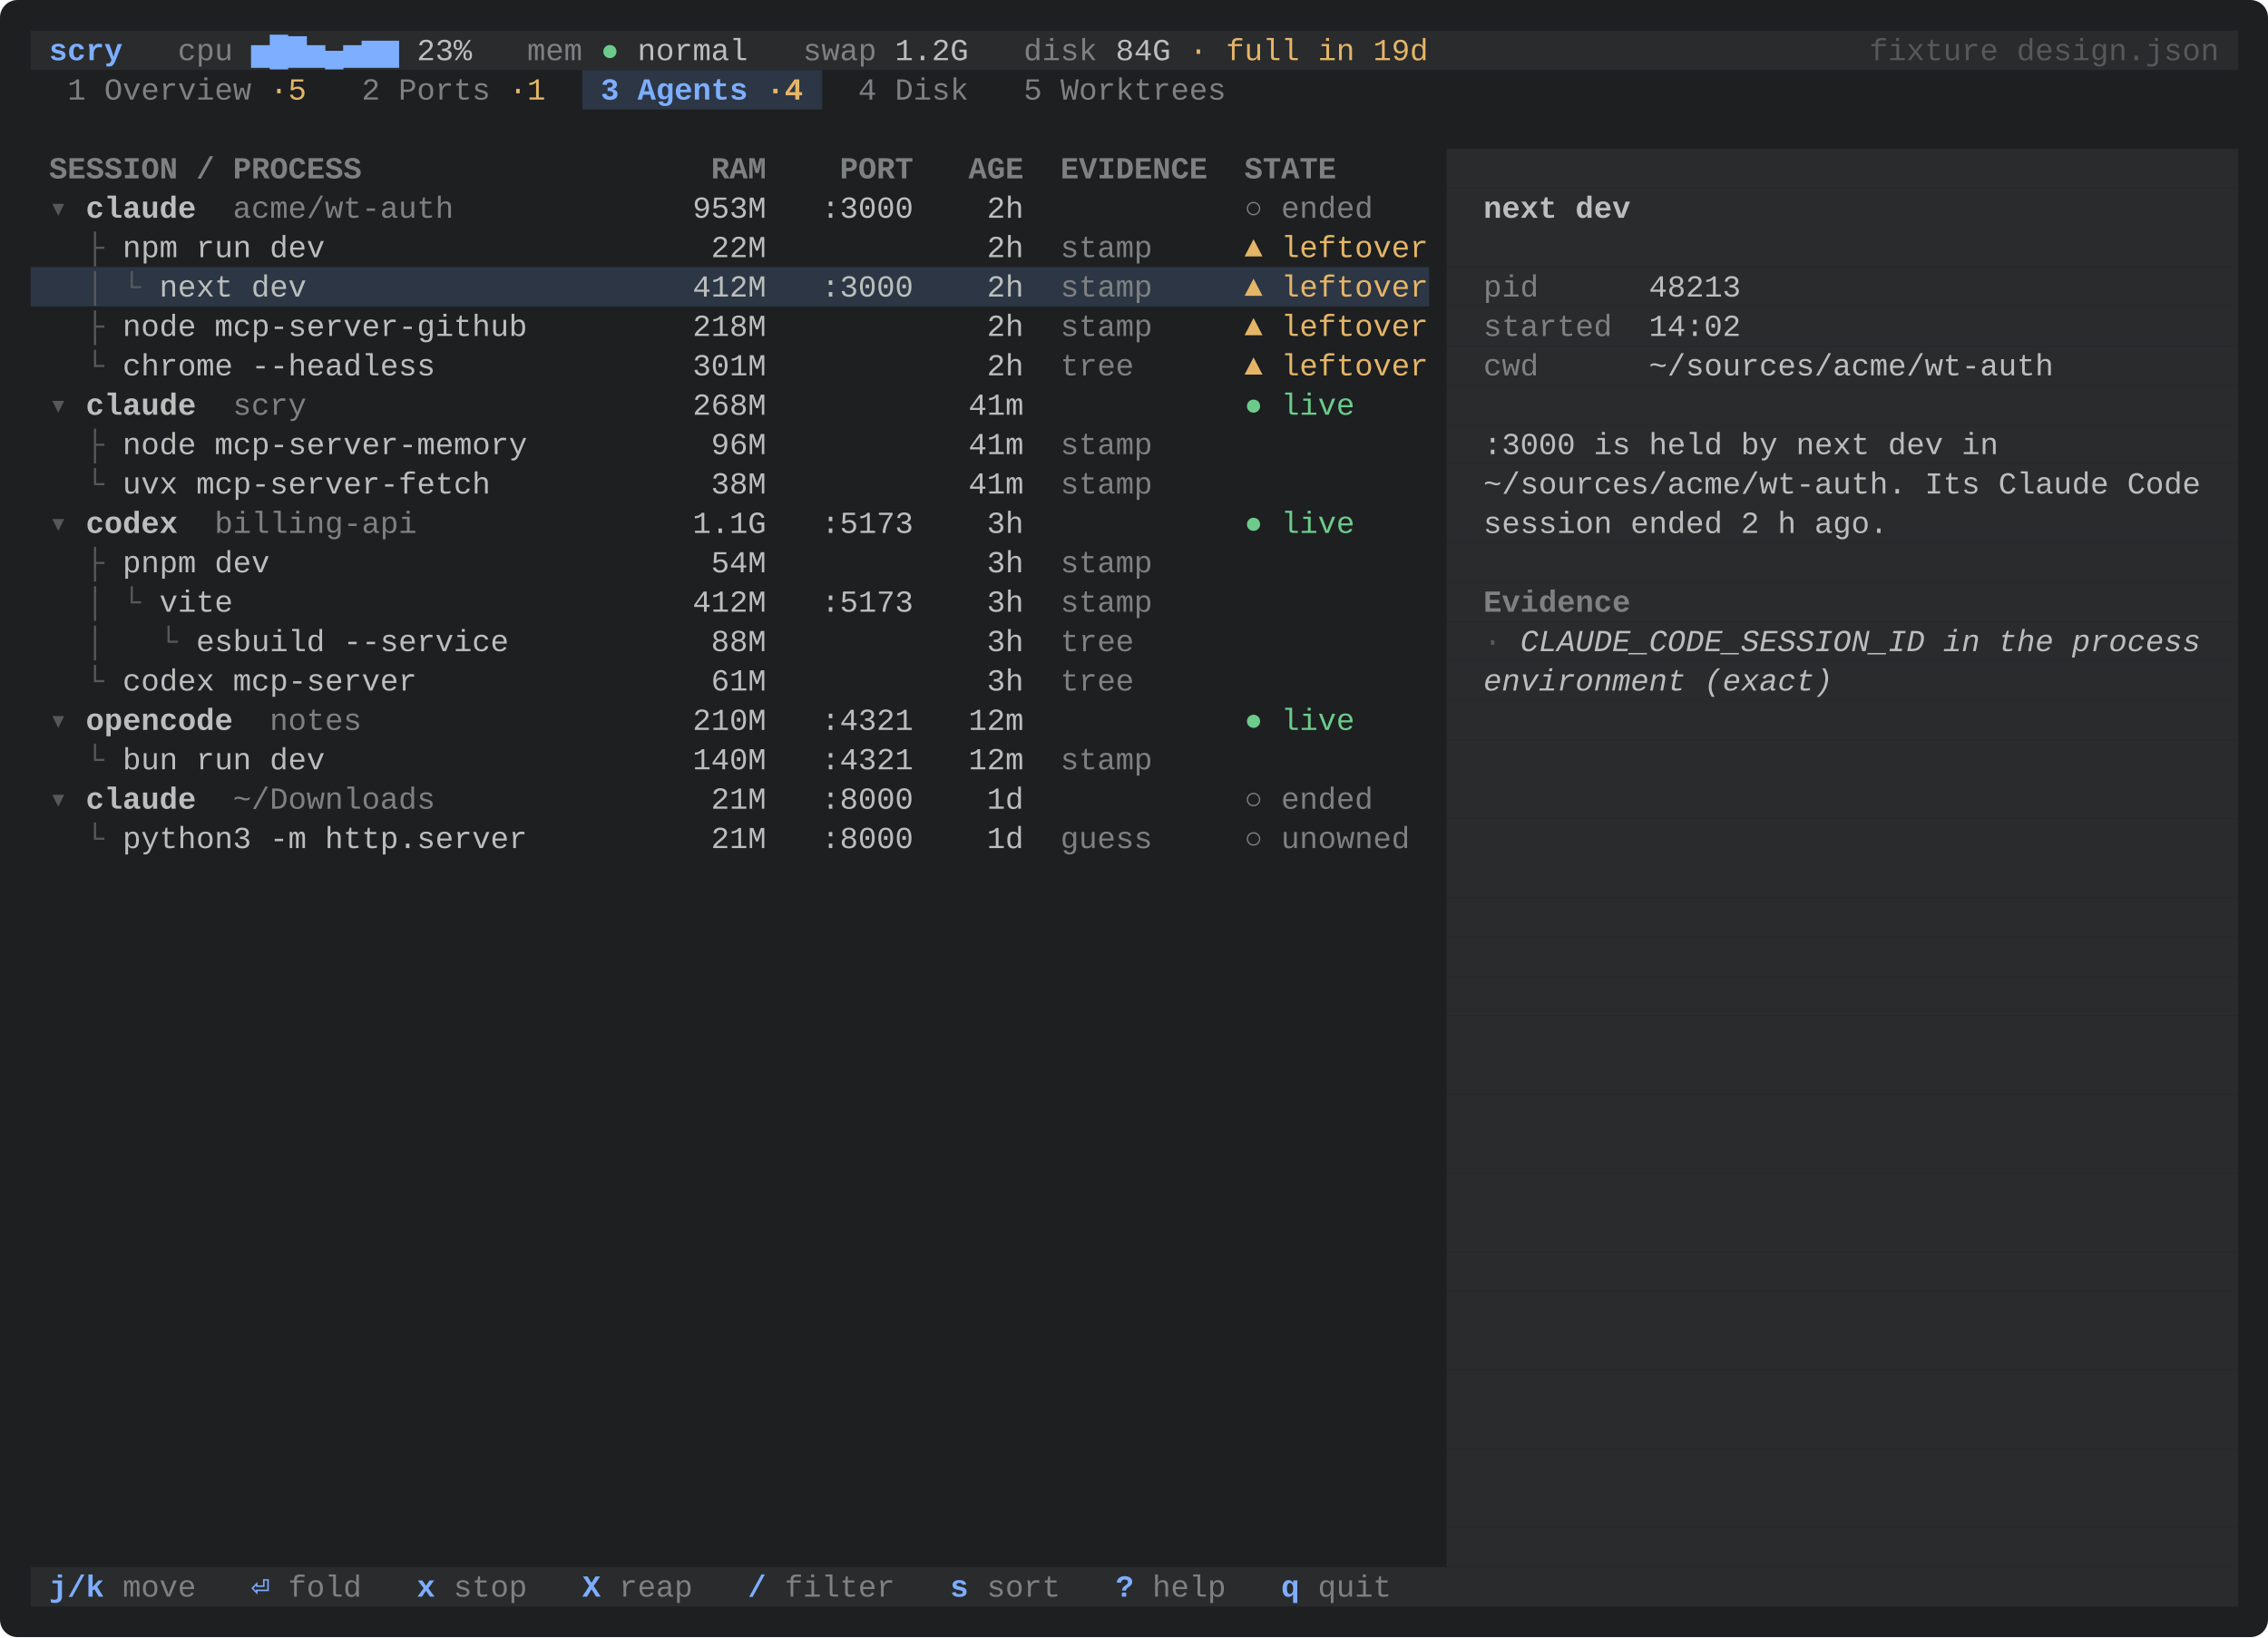
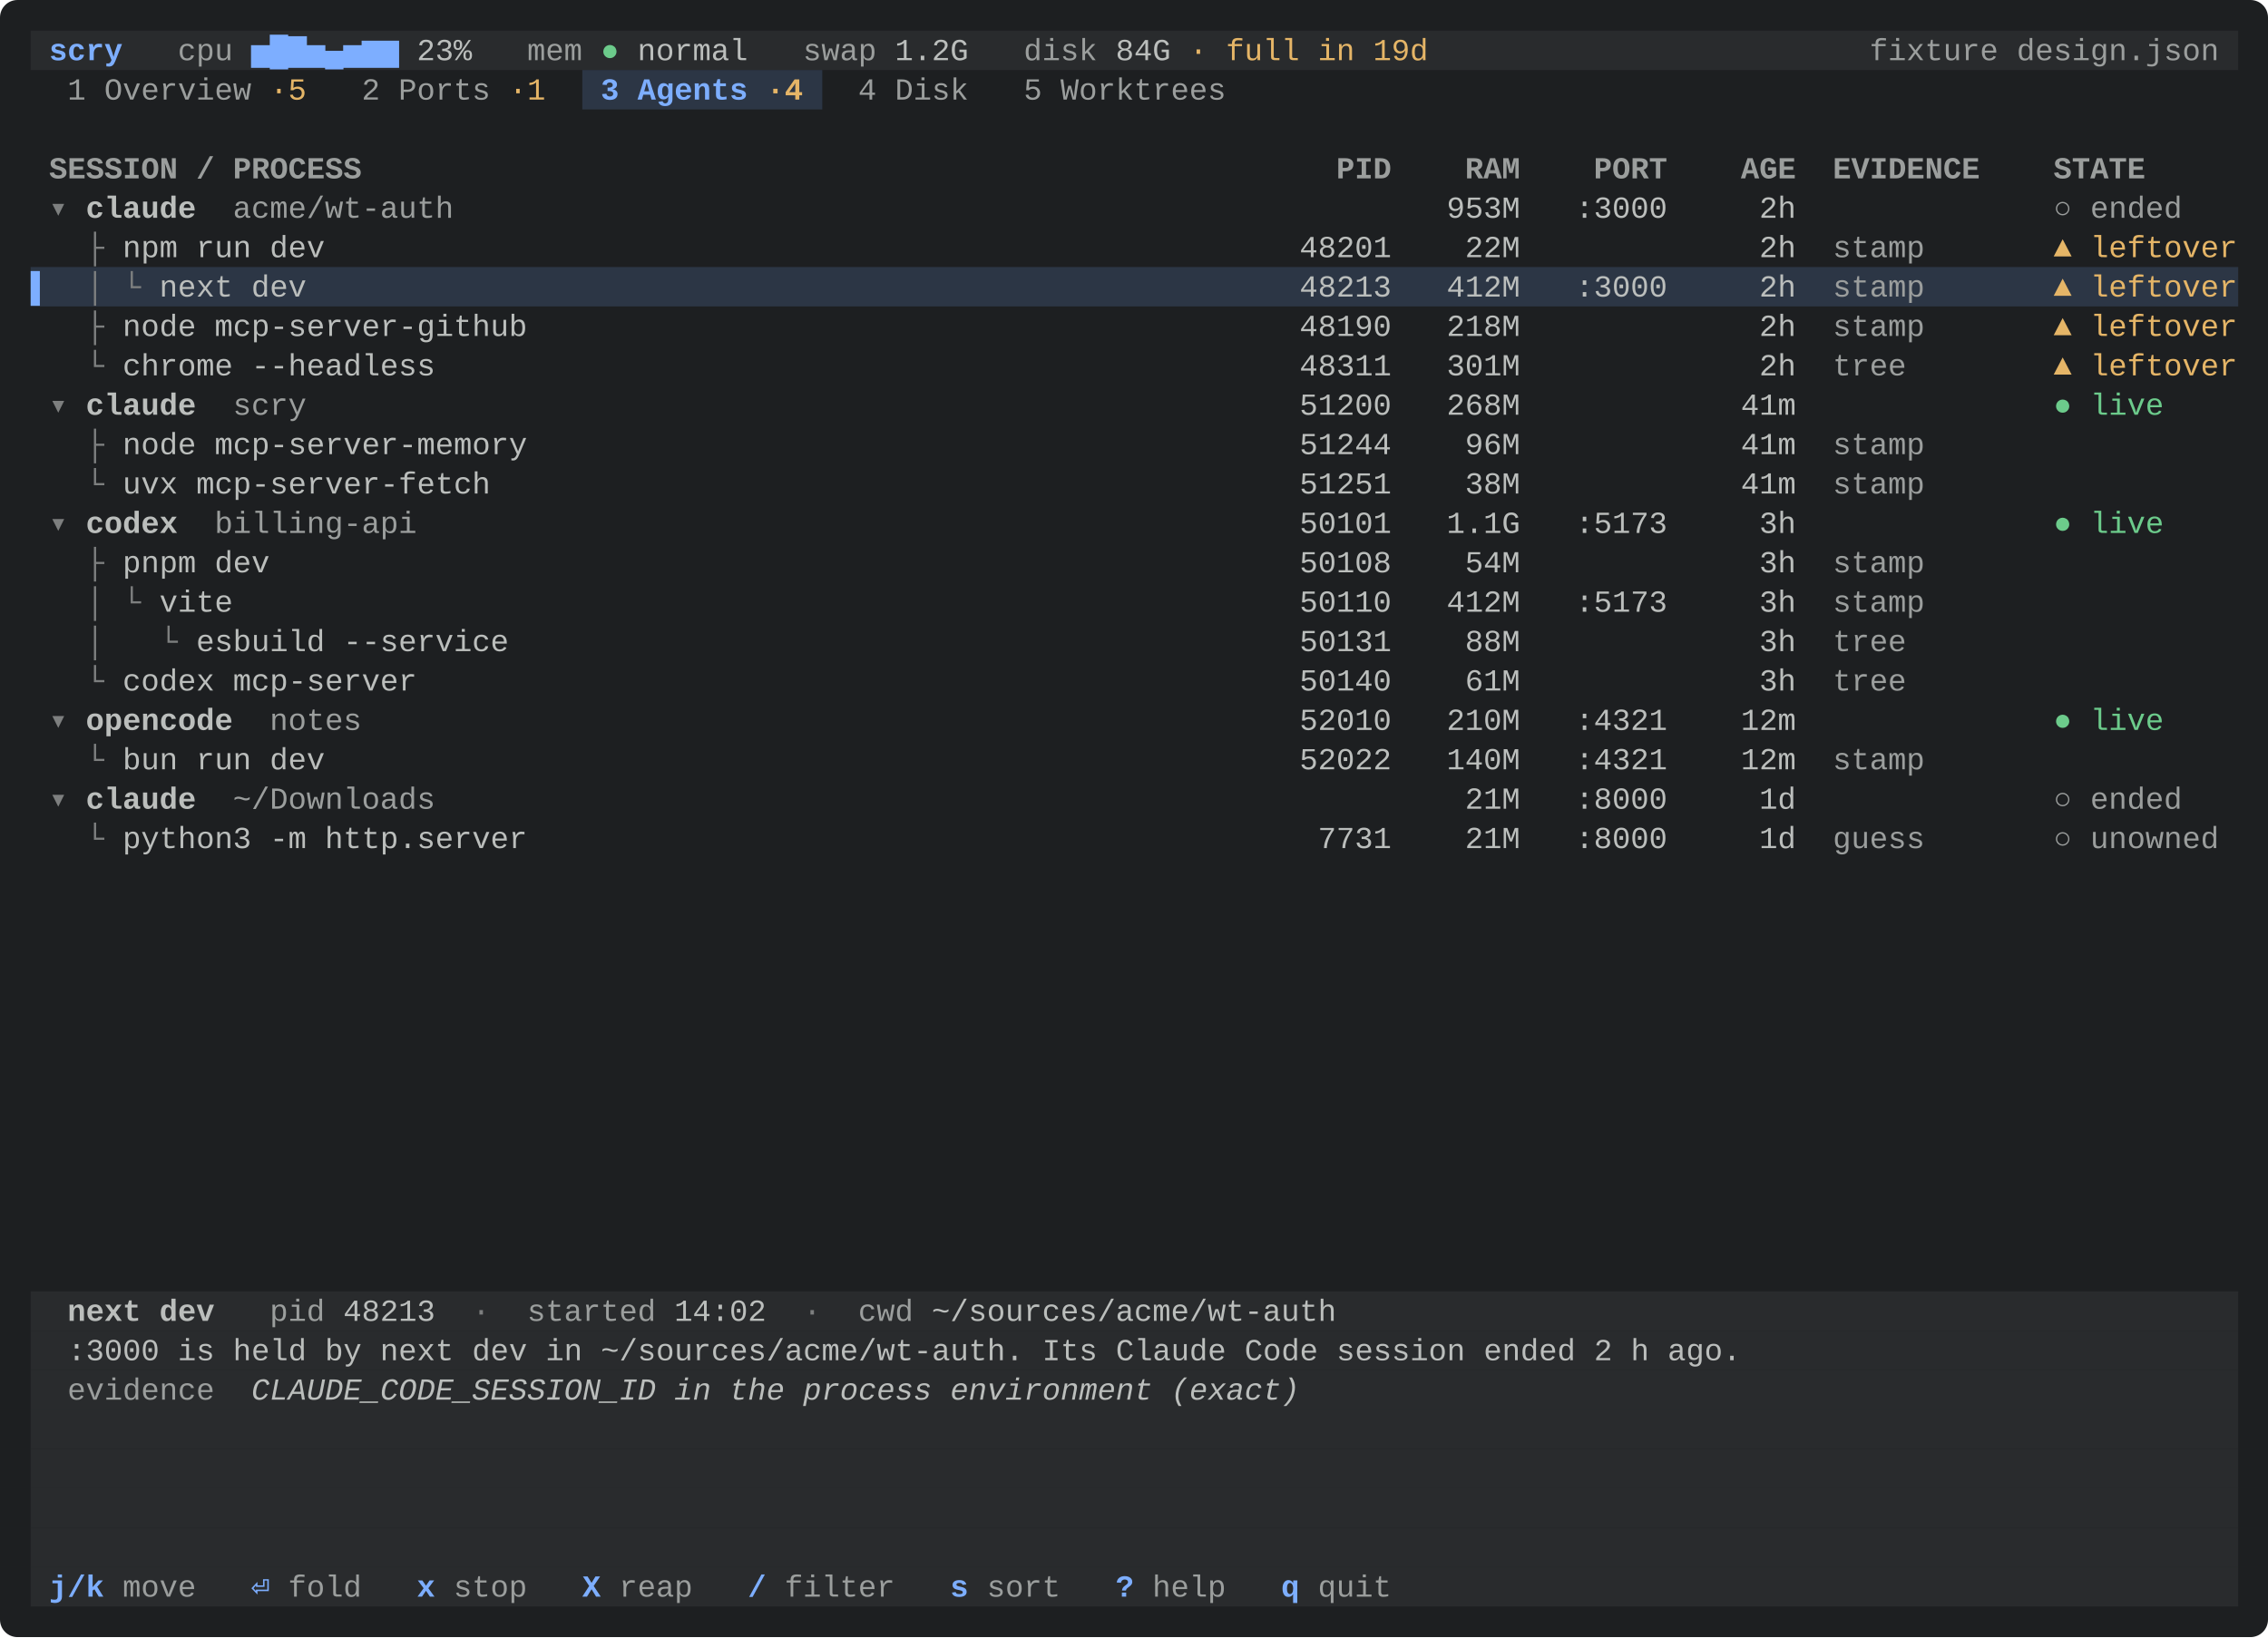
<svg xmlns="http://www.w3.org/2000/svg" width="1036" height="748" viewBox="0 0 1036 748">
  <style>text{font-family:ui-monospace,SFMono-Regular,"SF Mono",Menlo,Consolas,"Liberation Mono","DejaVu Sans Mono",monospace;font-size:14px;white-space:pre}</style>
  <rect width="1036" height="748" rx="8" fill="#1d1f21" />
  <g transform="translate(14 14)">
    <rect x="0.0" y="0" width="1008.4" height="18" fill="#292b2d" />
    <text x="8.4" y="13.5" fill="#7daeff" textLength="33.6" lengthAdjust="spacingAndGlyphs" xml:space="preserve" font-weight="700">scry</text>
-     <text x="67.2" y="13.5" fill="#7e8181" textLength="25.2" lengthAdjust="spacingAndGlyphs" xml:space="preserve">cpu</text>
+     <text x="67.2" y="13.5" fill="#9b9e9d" textLength="25.2" lengthAdjust="spacingAndGlyphs" xml:space="preserve">cpu</text>
    <text x="100.8" y="13.5" fill="#7daeff" textLength="67.2" lengthAdjust="spacingAndGlyphs" xml:space="preserve">▅█▇▅▄▅▆▆</text>
    <text x="176.4" y="13.5" fill="#bbbebc" textLength="25.2" lengthAdjust="spacingAndGlyphs" xml:space="preserve">23%</text>
-     <text x="226.8" y="13.5" fill="#7e8181" textLength="25.2" lengthAdjust="spacingAndGlyphs" xml:space="preserve">mem</text>
+     <text x="226.8" y="13.5" fill="#9b9e9d" textLength="25.2" lengthAdjust="spacingAndGlyphs" xml:space="preserve">mem</text>
    <text x="260.4" y="13.5" fill="#6ccb8b" textLength="8.4" lengthAdjust="spacingAndGlyphs" xml:space="preserve">●</text>
    <text x="277.2" y="13.5" fill="#bbbebc" textLength="50.4" lengthAdjust="spacingAndGlyphs" xml:space="preserve">normal</text>
-     <text x="352.8" y="13.5" fill="#7e8181" textLength="33.6" lengthAdjust="spacingAndGlyphs" xml:space="preserve">swap</text>
+     <text x="352.8" y="13.5" fill="#9b9e9d" textLength="33.6" lengthAdjust="spacingAndGlyphs" xml:space="preserve">swap</text>
    <text x="394.8" y="13.5" fill="#bbbebc" textLength="33.6" lengthAdjust="spacingAndGlyphs" xml:space="preserve">1.2G</text>
-     <text x="453.6" y="13.5" fill="#7e8181" textLength="33.6" lengthAdjust="spacingAndGlyphs" xml:space="preserve">disk</text>
+     <text x="453.6" y="13.5" fill="#9b9e9d" textLength="33.6" lengthAdjust="spacingAndGlyphs" xml:space="preserve">disk</text>
    <text x="495.6" y="13.5" fill="#bbbebc" textLength="25.2" lengthAdjust="spacingAndGlyphs" xml:space="preserve">84G</text>
    <text x="529.2" y="13.5" fill="#e5b567" textLength="109.2" lengthAdjust="spacingAndGlyphs" xml:space="preserve">· full in 19d</text>
-     <text x="840.0" y="13.5" fill="#565859" textLength="159.6" lengthAdjust="spacingAndGlyphs" xml:space="preserve">fixture design.json</text>
+     <text x="840.0" y="13.5" fill="#9b9e9d" textLength="159.6" lengthAdjust="spacingAndGlyphs" xml:space="preserve">fixture design.json</text>
    <rect x="252.0" y="18" width="109.6" height="18" fill="#2c3645" />
-     <text x="16.8" y="31.5" fill="#7e8181" textLength="84.0" lengthAdjust="spacingAndGlyphs" xml:space="preserve">1 Overview</text>
+     <text x="16.8" y="31.5" fill="#9b9e9d" textLength="84.0" lengthAdjust="spacingAndGlyphs" xml:space="preserve">1 Overview</text>
    <text x="109.2" y="31.5" fill="#e5b567" textLength="16.8" lengthAdjust="spacingAndGlyphs" xml:space="preserve">·5</text>
-     <text x="151.2" y="31.5" fill="#7e8181" textLength="58.8" lengthAdjust="spacingAndGlyphs" xml:space="preserve">2 Ports</text>
+     <text x="151.2" y="31.5" fill="#9b9e9d" textLength="58.8" lengthAdjust="spacingAndGlyphs" xml:space="preserve">2 Ports</text>
    <text x="218.4" y="31.5" fill="#e5b567" textLength="16.8" lengthAdjust="spacingAndGlyphs" xml:space="preserve">·1</text>
    <text x="260.4" y="31.5" fill="#7daeff" textLength="67.2" lengthAdjust="spacingAndGlyphs" xml:space="preserve" font-weight="700">3 Agents</text>
    <text x="336.0" y="31.5" fill="#e5b567" textLength="16.8" lengthAdjust="spacingAndGlyphs" xml:space="preserve" font-weight="700">·4</text>
-     <text x="378.0" y="31.5" fill="#7e8181" textLength="50.4" lengthAdjust="spacingAndGlyphs" xml:space="preserve">4 Disk</text>
-     <text x="453.6" y="31.5" fill="#7e8181" textLength="92.4" lengthAdjust="spacingAndGlyphs" xml:space="preserve">5 Worktrees</text>
-     <rect x="646.8" y="54" width="361.6" height="18" fill="#292b2d" />
-     <text x="8.4" y="67.5" fill="#7e8181" textLength="142.8" lengthAdjust="spacingAndGlyphs" xml:space="preserve" font-weight="700">SESSION / PROCESS</text>
-     <text x="310.8" y="67.5" fill="#7e8181" textLength="25.2" lengthAdjust="spacingAndGlyphs" xml:space="preserve" font-weight="700">RAM</text>
-     <text x="369.6" y="67.5" fill="#7e8181" textLength="33.6" lengthAdjust="spacingAndGlyphs" xml:space="preserve" font-weight="700">PORT</text>
-     <text x="428.4" y="67.5" fill="#7e8181" textLength="25.2" lengthAdjust="spacingAndGlyphs" xml:space="preserve" font-weight="700">AGE</text>
-     <text x="470.4" y="67.5" fill="#7e8181" textLength="67.2" lengthAdjust="spacingAndGlyphs" xml:space="preserve" font-weight="700">EVIDENCE</text>
-     <text x="554.4" y="67.5" fill="#7e8181" textLength="42.0" lengthAdjust="spacingAndGlyphs" xml:space="preserve" font-weight="700">STATE</text>
-     <rect x="646.8" y="72" width="361.6" height="18" fill="#292b2d" />
-     <text x="8.4" y="85.5" fill="#565859" textLength="8.4" lengthAdjust="spacingAndGlyphs" xml:space="preserve">▾</text>
+     <text x="378.0" y="31.5" fill="#9b9e9d" textLength="50.4" lengthAdjust="spacingAndGlyphs" xml:space="preserve">4 Disk</text>
+     <text x="453.6" y="31.5" fill="#9b9e9d" textLength="92.4" lengthAdjust="spacingAndGlyphs" xml:space="preserve">5 Worktrees</text>
+     <text x="8.4" y="67.5" fill="#9b9e9d" textLength="142.8" lengthAdjust="spacingAndGlyphs" xml:space="preserve" font-weight="700">SESSION / PROCESS</text>
+     <text x="596.4" y="67.5" fill="#9b9e9d" textLength="25.2" lengthAdjust="spacingAndGlyphs" xml:space="preserve" font-weight="700">PID</text>
+     <text x="655.2" y="67.5" fill="#9b9e9d" textLength="25.2" lengthAdjust="spacingAndGlyphs" xml:space="preserve" font-weight="700">RAM</text>
+     <text x="714.0" y="67.5" fill="#9b9e9d" textLength="33.6" lengthAdjust="spacingAndGlyphs" xml:space="preserve" font-weight="700">PORT</text>
+     <text x="781.2" y="67.5" fill="#9b9e9d" textLength="25.2" lengthAdjust="spacingAndGlyphs" xml:space="preserve" font-weight="700">AGE</text>
+     <text x="823.2" y="67.5" fill="#9b9e9d" textLength="67.2" lengthAdjust="spacingAndGlyphs" xml:space="preserve" font-weight="700">EVIDENCE</text>
+     <text x="924.0" y="67.5" fill="#9b9e9d" textLength="42.0" lengthAdjust="spacingAndGlyphs" xml:space="preserve" font-weight="700">STATE</text>
+     <text x="8.4" y="85.5" fill="#7d7f7f" textLength="8.4" lengthAdjust="spacingAndGlyphs" xml:space="preserve">▾</text>
    <text x="25.2" y="85.5" fill="#bbbebc" textLength="50.4" lengthAdjust="spacingAndGlyphs" xml:space="preserve" font-weight="700">claude</text>
-     <text x="92.4" y="85.5" fill="#7e8181" textLength="100.8" lengthAdjust="spacingAndGlyphs" xml:space="preserve">acme/wt-auth</text>
-     <text x="302.4" y="85.5" fill="#bbbebc" textLength="33.6" lengthAdjust="spacingAndGlyphs" xml:space="preserve">953M</text>
-     <text x="361.2" y="85.5" fill="#bbbebc" textLength="42.0" lengthAdjust="spacingAndGlyphs" xml:space="preserve">:3000</text>
-     <text x="436.8" y="85.5" fill="#bbbebc" textLength="16.8" lengthAdjust="spacingAndGlyphs" xml:space="preserve">2h</text>
-     <text x="554.4" y="85.5" fill="#7e8181" textLength="58.8" lengthAdjust="spacingAndGlyphs" xml:space="preserve">○ ended</text>
-     <text x="663.6" y="85.5" fill="#bbbebc" textLength="67.2" lengthAdjust="spacingAndGlyphs" xml:space="preserve" font-weight="700">next dev</text>
-     <rect x="646.8" y="90" width="361.6" height="18" fill="#292b2d" />
-     <text x="25.2" y="103.5" fill="#565859" textLength="8.4" lengthAdjust="spacingAndGlyphs" xml:space="preserve">├</text>
+     <text x="92.4" y="85.5" fill="#9b9e9d" textLength="100.8" lengthAdjust="spacingAndGlyphs" xml:space="preserve">acme/wt-auth</text>
+     <text x="646.8" y="85.5" fill="#bbbebc" textLength="33.6" lengthAdjust="spacingAndGlyphs" xml:space="preserve">953M</text>
+     <text x="705.6" y="85.5" fill="#bbbebc" textLength="42.0" lengthAdjust="spacingAndGlyphs" xml:space="preserve">:3000</text>
+     <text x="789.6" y="85.5" fill="#bbbebc" textLength="16.8" lengthAdjust="spacingAndGlyphs" xml:space="preserve">2h</text>
+     <text x="924.0" y="85.5" fill="#9b9e9d" textLength="58.8" lengthAdjust="spacingAndGlyphs" xml:space="preserve">○ ended</text>
+     <text x="25.2" y="103.5" fill="#7d7f7f" textLength="8.4" lengthAdjust="spacingAndGlyphs" xml:space="preserve">├</text>
    <text x="42.0" y="103.5" fill="#bbbebc" textLength="92.4" lengthAdjust="spacingAndGlyphs" xml:space="preserve">npm run dev</text>
-     <text x="310.8" y="103.5" fill="#bbbebc" textLength="25.2" lengthAdjust="spacingAndGlyphs" xml:space="preserve">22M</text>
-     <text x="436.8" y="103.5" fill="#bbbebc" textLength="16.8" lengthAdjust="spacingAndGlyphs" xml:space="preserve">2h</text>
-     <text x="470.4" y="103.5" fill="#7e8181" textLength="42.0" lengthAdjust="spacingAndGlyphs" xml:space="preserve">stamp</text>
-     <text x="554.4" y="103.5" fill="#e5b567" textLength="84.0" lengthAdjust="spacingAndGlyphs" xml:space="preserve">▲ leftover</text>
-     <rect x="0.0" y="108" width="638.8" height="18" fill="#2c3645" />
-     <rect x="646.8" y="108" width="361.6" height="18" fill="#292b2d" />
-     <text x="25.2" y="121.5" fill="#565859" textLength="25.2" lengthAdjust="spacingAndGlyphs" xml:space="preserve">│ └</text>
+     <text x="579.6" y="103.5" fill="#bbbebc" textLength="42.0" lengthAdjust="spacingAndGlyphs" xml:space="preserve">48201</text>
+     <text x="655.2" y="103.5" fill="#bbbebc" textLength="25.2" lengthAdjust="spacingAndGlyphs" xml:space="preserve">22M</text>
+     <text x="789.6" y="103.5" fill="#bbbebc" textLength="16.8" lengthAdjust="spacingAndGlyphs" xml:space="preserve">2h</text>
+     <text x="823.2" y="103.5" fill="#9b9e9d" textLength="42.0" lengthAdjust="spacingAndGlyphs" xml:space="preserve">stamp</text>
+     <text x="924.0" y="103.5" fill="#e5b567" textLength="84.0" lengthAdjust="spacingAndGlyphs" xml:space="preserve">▲ leftover</text>
+     <rect x="0.0" y="108" width="1008.4" height="18" fill="#2c3645" />
+     <text x="0.0" y="121.5" fill="#7daeff" textLength="8.4" lengthAdjust="spacingAndGlyphs" xml:space="preserve">▌</text>
+     <text x="25.2" y="121.5" fill="#7d7f7f" textLength="25.2" lengthAdjust="spacingAndGlyphs" xml:space="preserve">│ └</text>
    <text x="58.8" y="121.5" fill="#bbbebc" textLength="67.2" lengthAdjust="spacingAndGlyphs" xml:space="preserve">next dev</text>
-     <text x="302.4" y="121.5" fill="#bbbebc" textLength="33.6" lengthAdjust="spacingAndGlyphs" xml:space="preserve">412M</text>
-     <text x="361.2" y="121.5" fill="#bbbebc" textLength="42.0" lengthAdjust="spacingAndGlyphs" xml:space="preserve">:3000</text>
-     <text x="436.8" y="121.5" fill="#bbbebc" textLength="16.8" lengthAdjust="spacingAndGlyphs" xml:space="preserve">2h</text>
-     <text x="470.4" y="121.5" fill="#7e8181" textLength="42.0" lengthAdjust="spacingAndGlyphs" xml:space="preserve">stamp</text>
-     <text x="554.4" y="121.5" fill="#e5b567" textLength="84.0" lengthAdjust="spacingAndGlyphs" xml:space="preserve">▲ leftover</text>
-     <text x="663.6" y="121.5" fill="#7e8181" textLength="25.2" lengthAdjust="spacingAndGlyphs" xml:space="preserve">pid</text>
-     <text x="739.2" y="121.5" fill="#bbbebc" textLength="42.0" lengthAdjust="spacingAndGlyphs" xml:space="preserve">48213</text>
-     <rect x="646.8" y="126" width="361.6" height="18" fill="#292b2d" />
-     <text x="25.2" y="139.5" fill="#565859" textLength="8.4" lengthAdjust="spacingAndGlyphs" xml:space="preserve">├</text>
+     <text x="579.6" y="121.5" fill="#bbbebc" textLength="42.0" lengthAdjust="spacingAndGlyphs" xml:space="preserve">48213</text>
+     <text x="646.8" y="121.5" fill="#bbbebc" textLength="33.6" lengthAdjust="spacingAndGlyphs" xml:space="preserve">412M</text>
+     <text x="705.6" y="121.5" fill="#bbbebc" textLength="42.0" lengthAdjust="spacingAndGlyphs" xml:space="preserve">:3000</text>
+     <text x="789.6" y="121.5" fill="#bbbebc" textLength="16.8" lengthAdjust="spacingAndGlyphs" xml:space="preserve">2h</text>
+     <text x="823.2" y="121.5" fill="#9b9e9d" textLength="42.0" lengthAdjust="spacingAndGlyphs" xml:space="preserve">stamp</text>
+     <text x="924.0" y="121.5" fill="#e5b567" textLength="84.0" lengthAdjust="spacingAndGlyphs" xml:space="preserve">▲ leftover</text>
+     <text x="25.2" y="139.5" fill="#7d7f7f" textLength="8.4" lengthAdjust="spacingAndGlyphs" xml:space="preserve">├</text>
    <text x="42.0" y="139.5" fill="#bbbebc" textLength="184.8" lengthAdjust="spacingAndGlyphs" xml:space="preserve">node mcp-server-github</text>
-     <text x="302.4" y="139.5" fill="#bbbebc" textLength="33.6" lengthAdjust="spacingAndGlyphs" xml:space="preserve">218M</text>
-     <text x="436.8" y="139.5" fill="#bbbebc" textLength="16.8" lengthAdjust="spacingAndGlyphs" xml:space="preserve">2h</text>
-     <text x="470.4" y="139.5" fill="#7e8181" textLength="42.0" lengthAdjust="spacingAndGlyphs" xml:space="preserve">stamp</text>
-     <text x="554.4" y="139.5" fill="#e5b567" textLength="84.0" lengthAdjust="spacingAndGlyphs" xml:space="preserve">▲ leftover</text>
-     <text x="663.6" y="139.5" fill="#7e8181" textLength="58.8" lengthAdjust="spacingAndGlyphs" xml:space="preserve">started</text>
-     <text x="739.2" y="139.5" fill="#bbbebc" textLength="42.0" lengthAdjust="spacingAndGlyphs" xml:space="preserve">14:02</text>
-     <rect x="646.8" y="144" width="361.6" height="18" fill="#292b2d" />
-     <text x="25.2" y="157.5" fill="#565859" textLength="8.4" lengthAdjust="spacingAndGlyphs" xml:space="preserve">└</text>
+     <text x="579.6" y="139.5" fill="#bbbebc" textLength="42.0" lengthAdjust="spacingAndGlyphs" xml:space="preserve">48190</text>
+     <text x="646.8" y="139.5" fill="#bbbebc" textLength="33.6" lengthAdjust="spacingAndGlyphs" xml:space="preserve">218M</text>
+     <text x="789.6" y="139.5" fill="#bbbebc" textLength="16.8" lengthAdjust="spacingAndGlyphs" xml:space="preserve">2h</text>
+     <text x="823.2" y="139.5" fill="#9b9e9d" textLength="42.0" lengthAdjust="spacingAndGlyphs" xml:space="preserve">stamp</text>
+     <text x="924.0" y="139.5" fill="#e5b567" textLength="84.0" lengthAdjust="spacingAndGlyphs" xml:space="preserve">▲ leftover</text>
+     <text x="25.2" y="157.5" fill="#7d7f7f" textLength="8.4" lengthAdjust="spacingAndGlyphs" xml:space="preserve">└</text>
    <text x="42.0" y="157.5" fill="#bbbebc" textLength="142.8" lengthAdjust="spacingAndGlyphs" xml:space="preserve">chrome --headless</text>
-     <text x="302.4" y="157.5" fill="#bbbebc" textLength="33.6" lengthAdjust="spacingAndGlyphs" xml:space="preserve">301M</text>
-     <text x="436.8" y="157.5" fill="#bbbebc" textLength="16.8" lengthAdjust="spacingAndGlyphs" xml:space="preserve">2h</text>
-     <text x="470.4" y="157.5" fill="#7e8181" textLength="33.6" lengthAdjust="spacingAndGlyphs" xml:space="preserve">tree</text>
-     <text x="554.4" y="157.5" fill="#e5b567" textLength="84.0" lengthAdjust="spacingAndGlyphs" xml:space="preserve">▲ leftover</text>
-     <text x="663.6" y="157.5" fill="#7e8181" textLength="25.2" lengthAdjust="spacingAndGlyphs" xml:space="preserve">cwd</text>
-     <text x="739.2" y="157.5" fill="#bbbebc" textLength="184.8" lengthAdjust="spacingAndGlyphs" xml:space="preserve">~/sources/acme/wt-auth</text>
-     <rect x="646.8" y="162" width="361.6" height="18" fill="#292b2d" />
-     <text x="8.4" y="175.5" fill="#565859" textLength="8.4" lengthAdjust="spacingAndGlyphs" xml:space="preserve">▾</text>
+     <text x="579.6" y="157.5" fill="#bbbebc" textLength="42.0" lengthAdjust="spacingAndGlyphs" xml:space="preserve">48311</text>
+     <text x="646.8" y="157.5" fill="#bbbebc" textLength="33.6" lengthAdjust="spacingAndGlyphs" xml:space="preserve">301M</text>
+     <text x="789.6" y="157.5" fill="#bbbebc" textLength="16.8" lengthAdjust="spacingAndGlyphs" xml:space="preserve">2h</text>
+     <text x="823.2" y="157.5" fill="#9b9e9d" textLength="33.6" lengthAdjust="spacingAndGlyphs" xml:space="preserve">tree</text>
+     <text x="924.0" y="157.5" fill="#e5b567" textLength="84.0" lengthAdjust="spacingAndGlyphs" xml:space="preserve">▲ leftover</text>
+     <text x="8.4" y="175.5" fill="#7d7f7f" textLength="8.4" lengthAdjust="spacingAndGlyphs" xml:space="preserve">▾</text>
    <text x="25.2" y="175.5" fill="#bbbebc" textLength="50.4" lengthAdjust="spacingAndGlyphs" xml:space="preserve" font-weight="700">claude</text>
-     <text x="92.4" y="175.5" fill="#7e8181" textLength="33.6" lengthAdjust="spacingAndGlyphs" xml:space="preserve">scry</text>
-     <text x="302.4" y="175.5" fill="#bbbebc" textLength="33.6" lengthAdjust="spacingAndGlyphs" xml:space="preserve">268M</text>
-     <text x="428.4" y="175.5" fill="#bbbebc" textLength="25.2" lengthAdjust="spacingAndGlyphs" xml:space="preserve">41m</text>
-     <text x="554.4" y="175.5" fill="#6ccb8b" textLength="50.4" lengthAdjust="spacingAndGlyphs" xml:space="preserve">● live</text>
-     <rect x="646.8" y="180" width="361.6" height="18" fill="#292b2d" />
-     <text x="25.2" y="193.5" fill="#565859" textLength="8.4" lengthAdjust="spacingAndGlyphs" xml:space="preserve">├</text>
+     <text x="92.4" y="175.5" fill="#9b9e9d" textLength="33.6" lengthAdjust="spacingAndGlyphs" xml:space="preserve">scry</text>
+     <text x="579.6" y="175.5" fill="#bbbebc" textLength="42.0" lengthAdjust="spacingAndGlyphs" xml:space="preserve">51200</text>
+     <text x="646.8" y="175.5" fill="#bbbebc" textLength="33.6" lengthAdjust="spacingAndGlyphs" xml:space="preserve">268M</text>
+     <text x="781.2" y="175.5" fill="#bbbebc" textLength="25.2" lengthAdjust="spacingAndGlyphs" xml:space="preserve">41m</text>
+     <text x="924.0" y="175.5" fill="#6ccb8b" textLength="50.4" lengthAdjust="spacingAndGlyphs" xml:space="preserve">● live</text>
+     <text x="25.2" y="193.5" fill="#7d7f7f" textLength="8.4" lengthAdjust="spacingAndGlyphs" xml:space="preserve">├</text>
    <text x="42.0" y="193.5" fill="#bbbebc" textLength="184.8" lengthAdjust="spacingAndGlyphs" xml:space="preserve">node mcp-server-memory</text>
-     <text x="310.8" y="193.5" fill="#bbbebc" textLength="25.2" lengthAdjust="spacingAndGlyphs" xml:space="preserve">96M</text>
-     <text x="428.4" y="193.5" fill="#bbbebc" textLength="25.2" lengthAdjust="spacingAndGlyphs" xml:space="preserve">41m</text>
-     <text x="470.4" y="193.5" fill="#7e8181" textLength="42.0" lengthAdjust="spacingAndGlyphs" xml:space="preserve">stamp</text>
-     <text x="663.6" y="193.5" fill="#bbbebc" textLength="235.2" lengthAdjust="spacingAndGlyphs" xml:space="preserve">:3000 is held by next dev in</text>
-     <rect x="646.8" y="198" width="361.6" height="18" fill="#292b2d" />
-     <text x="25.2" y="211.5" fill="#565859" textLength="8.4" lengthAdjust="spacingAndGlyphs" xml:space="preserve">└</text>
+     <text x="579.6" y="193.5" fill="#bbbebc" textLength="42.0" lengthAdjust="spacingAndGlyphs" xml:space="preserve">51244</text>
+     <text x="655.2" y="193.5" fill="#bbbebc" textLength="25.2" lengthAdjust="spacingAndGlyphs" xml:space="preserve">96M</text>
+     <text x="781.2" y="193.5" fill="#bbbebc" textLength="25.2" lengthAdjust="spacingAndGlyphs" xml:space="preserve">41m</text>
+     <text x="823.2" y="193.5" fill="#9b9e9d" textLength="42.0" lengthAdjust="spacingAndGlyphs" xml:space="preserve">stamp</text>
+     <text x="25.2" y="211.5" fill="#7d7f7f" textLength="8.4" lengthAdjust="spacingAndGlyphs" xml:space="preserve">└</text>
    <text x="42.0" y="211.5" fill="#bbbebc" textLength="168.0" lengthAdjust="spacingAndGlyphs" xml:space="preserve">uvx mcp-server-fetch</text>
-     <text x="310.8" y="211.5" fill="#bbbebc" textLength="25.2" lengthAdjust="spacingAndGlyphs" xml:space="preserve">38M</text>
-     <text x="428.4" y="211.5" fill="#bbbebc" textLength="25.2" lengthAdjust="spacingAndGlyphs" xml:space="preserve">41m</text>
-     <text x="470.4" y="211.5" fill="#7e8181" textLength="42.0" lengthAdjust="spacingAndGlyphs" xml:space="preserve">stamp</text>
-     <text x="663.6" y="211.5" fill="#bbbebc" textLength="327.6" lengthAdjust="spacingAndGlyphs" xml:space="preserve">~/sources/acme/wt-auth. Its Claude Code</text>
-     <rect x="646.8" y="216" width="361.6" height="18" fill="#292b2d" />
-     <text x="8.4" y="229.5" fill="#565859" textLength="8.4" lengthAdjust="spacingAndGlyphs" xml:space="preserve">▾</text>
+     <text x="579.6" y="211.5" fill="#bbbebc" textLength="42.0" lengthAdjust="spacingAndGlyphs" xml:space="preserve">51251</text>
+     <text x="655.2" y="211.5" fill="#bbbebc" textLength="25.2" lengthAdjust="spacingAndGlyphs" xml:space="preserve">38M</text>
+     <text x="781.2" y="211.5" fill="#bbbebc" textLength="25.2" lengthAdjust="spacingAndGlyphs" xml:space="preserve">41m</text>
+     <text x="823.2" y="211.5" fill="#9b9e9d" textLength="42.0" lengthAdjust="spacingAndGlyphs" xml:space="preserve">stamp</text>
+     <text x="8.4" y="229.5" fill="#7d7f7f" textLength="8.4" lengthAdjust="spacingAndGlyphs" xml:space="preserve">▾</text>
    <text x="25.2" y="229.5" fill="#bbbebc" textLength="42.0" lengthAdjust="spacingAndGlyphs" xml:space="preserve" font-weight="700">codex</text>
-     <text x="84.0" y="229.5" fill="#7e8181" textLength="92.4" lengthAdjust="spacingAndGlyphs" xml:space="preserve">billing-api</text>
-     <text x="302.4" y="229.5" fill="#bbbebc" textLength="33.6" lengthAdjust="spacingAndGlyphs" xml:space="preserve">1.1G</text>
-     <text x="361.2" y="229.5" fill="#bbbebc" textLength="42.0" lengthAdjust="spacingAndGlyphs" xml:space="preserve">:5173</text>
-     <text x="436.8" y="229.5" fill="#bbbebc" textLength="16.8" lengthAdjust="spacingAndGlyphs" xml:space="preserve">3h</text>
-     <text x="554.4" y="229.5" fill="#6ccb8b" textLength="50.4" lengthAdjust="spacingAndGlyphs" xml:space="preserve">● live</text>
-     <text x="663.6" y="229.5" fill="#bbbebc" textLength="184.8" lengthAdjust="spacingAndGlyphs" xml:space="preserve">session ended 2 h ago.</text>
-     <rect x="646.8" y="234" width="361.6" height="18" fill="#292b2d" />
-     <text x="25.2" y="247.5" fill="#565859" textLength="8.4" lengthAdjust="spacingAndGlyphs" xml:space="preserve">├</text>
+     <text x="84.0" y="229.5" fill="#9b9e9d" textLength="92.4" lengthAdjust="spacingAndGlyphs" xml:space="preserve">billing-api</text>
+     <text x="579.6" y="229.5" fill="#bbbebc" textLength="42.0" lengthAdjust="spacingAndGlyphs" xml:space="preserve">50101</text>
+     <text x="646.8" y="229.5" fill="#bbbebc" textLength="33.6" lengthAdjust="spacingAndGlyphs" xml:space="preserve">1.1G</text>
+     <text x="705.6" y="229.5" fill="#bbbebc" textLength="42.0" lengthAdjust="spacingAndGlyphs" xml:space="preserve">:5173</text>
+     <text x="789.6" y="229.5" fill="#bbbebc" textLength="16.8" lengthAdjust="spacingAndGlyphs" xml:space="preserve">3h</text>
+     <text x="924.0" y="229.5" fill="#6ccb8b" textLength="50.4" lengthAdjust="spacingAndGlyphs" xml:space="preserve">● live</text>
+     <text x="25.2" y="247.5" fill="#7d7f7f" textLength="8.4" lengthAdjust="spacingAndGlyphs" xml:space="preserve">├</text>
    <text x="42.0" y="247.5" fill="#bbbebc" textLength="67.2" lengthAdjust="spacingAndGlyphs" xml:space="preserve">pnpm dev</text>
-     <text x="310.8" y="247.5" fill="#bbbebc" textLength="25.2" lengthAdjust="spacingAndGlyphs" xml:space="preserve">54M</text>
-     <text x="436.8" y="247.5" fill="#bbbebc" textLength="16.8" lengthAdjust="spacingAndGlyphs" xml:space="preserve">3h</text>
-     <text x="470.4" y="247.5" fill="#7e8181" textLength="42.0" lengthAdjust="spacingAndGlyphs" xml:space="preserve">stamp</text>
-     <rect x="646.8" y="252" width="361.6" height="18" fill="#292b2d" />
-     <text x="25.2" y="265.5" fill="#565859" textLength="25.2" lengthAdjust="spacingAndGlyphs" xml:space="preserve">│ └</text>
+     <text x="579.6" y="247.5" fill="#bbbebc" textLength="42.0" lengthAdjust="spacingAndGlyphs" xml:space="preserve">50108</text>
+     <text x="655.2" y="247.5" fill="#bbbebc" textLength="25.2" lengthAdjust="spacingAndGlyphs" xml:space="preserve">54M</text>
+     <text x="789.6" y="247.5" fill="#bbbebc" textLength="16.8" lengthAdjust="spacingAndGlyphs" xml:space="preserve">3h</text>
+     <text x="823.2" y="247.5" fill="#9b9e9d" textLength="42.0" lengthAdjust="spacingAndGlyphs" xml:space="preserve">stamp</text>
+     <text x="25.2" y="265.5" fill="#7d7f7f" textLength="25.2" lengthAdjust="spacingAndGlyphs" xml:space="preserve">│ └</text>
    <text x="58.8" y="265.5" fill="#bbbebc" textLength="33.6" lengthAdjust="spacingAndGlyphs" xml:space="preserve">vite</text>
-     <text x="302.4" y="265.5" fill="#bbbebc" textLength="33.6" lengthAdjust="spacingAndGlyphs" xml:space="preserve">412M</text>
-     <text x="361.2" y="265.5" fill="#bbbebc" textLength="42.0" lengthAdjust="spacingAndGlyphs" xml:space="preserve">:5173</text>
-     <text x="436.8" y="265.5" fill="#bbbebc" textLength="16.8" lengthAdjust="spacingAndGlyphs" xml:space="preserve">3h</text>
-     <text x="470.4" y="265.5" fill="#7e8181" textLength="42.0" lengthAdjust="spacingAndGlyphs" xml:space="preserve">stamp</text>
-     <text x="663.6" y="265.5" fill="#7e8181" textLength="67.2" lengthAdjust="spacingAndGlyphs" xml:space="preserve" font-weight="700">Evidence</text>
-     <rect x="646.8" y="270" width="361.6" height="18" fill="#292b2d" />
-     <text x="25.2" y="283.5" fill="#565859" textLength="8.4" lengthAdjust="spacingAndGlyphs" xml:space="preserve">│</text>
-     <text x="58.8" y="283.5" fill="#565859" textLength="8.4" lengthAdjust="spacingAndGlyphs" xml:space="preserve">└</text>
+     <text x="579.6" y="265.5" fill="#bbbebc" textLength="42.0" lengthAdjust="spacingAndGlyphs" xml:space="preserve">50110</text>
+     <text x="646.8" y="265.5" fill="#bbbebc" textLength="33.6" lengthAdjust="spacingAndGlyphs" xml:space="preserve">412M</text>
+     <text x="705.6" y="265.5" fill="#bbbebc" textLength="42.0" lengthAdjust="spacingAndGlyphs" xml:space="preserve">:5173</text>
+     <text x="789.6" y="265.5" fill="#bbbebc" textLength="16.8" lengthAdjust="spacingAndGlyphs" xml:space="preserve">3h</text>
+     <text x="823.2" y="265.5" fill="#9b9e9d" textLength="42.0" lengthAdjust="spacingAndGlyphs" xml:space="preserve">stamp</text>
+     <text x="25.2" y="283.5" fill="#7d7f7f" textLength="8.4" lengthAdjust="spacingAndGlyphs" xml:space="preserve">│</text>
+     <text x="58.8" y="283.5" fill="#7d7f7f" textLength="8.4" lengthAdjust="spacingAndGlyphs" xml:space="preserve">└</text>
    <text x="75.6" y="283.5" fill="#bbbebc" textLength="142.8" lengthAdjust="spacingAndGlyphs" xml:space="preserve">esbuild --service</text>
-     <text x="310.8" y="283.5" fill="#bbbebc" textLength="25.2" lengthAdjust="spacingAndGlyphs" xml:space="preserve">88M</text>
-     <text x="436.8" y="283.5" fill="#bbbebc" textLength="16.8" lengthAdjust="spacingAndGlyphs" xml:space="preserve">3h</text>
-     <text x="470.4" y="283.5" fill="#7e8181" textLength="33.6" lengthAdjust="spacingAndGlyphs" xml:space="preserve">tree</text>
-     <text x="663.6" y="283.5" fill="#565859" textLength="8.4" lengthAdjust="spacingAndGlyphs" xml:space="preserve">·</text>
-     <text x="680.4" y="283.5" fill="#bbbebc" textLength="310.8" lengthAdjust="spacingAndGlyphs" xml:space="preserve" font-style="italic">CLAUDE_CODE_SESSION_ID in the process</text>
-     <rect x="646.8" y="288" width="361.6" height="18" fill="#292b2d" />
-     <text x="25.2" y="301.5" fill="#565859" textLength="8.4" lengthAdjust="spacingAndGlyphs" xml:space="preserve">└</text>
+     <text x="579.6" y="283.5" fill="#bbbebc" textLength="42.0" lengthAdjust="spacingAndGlyphs" xml:space="preserve">50131</text>
+     <text x="655.2" y="283.5" fill="#bbbebc" textLength="25.2" lengthAdjust="spacingAndGlyphs" xml:space="preserve">88M</text>
+     <text x="789.6" y="283.5" fill="#bbbebc" textLength="16.8" lengthAdjust="spacingAndGlyphs" xml:space="preserve">3h</text>
+     <text x="823.2" y="283.5" fill="#9b9e9d" textLength="33.6" lengthAdjust="spacingAndGlyphs" xml:space="preserve">tree</text>
+     <text x="25.2" y="301.5" fill="#7d7f7f" textLength="8.4" lengthAdjust="spacingAndGlyphs" xml:space="preserve">└</text>
    <text x="42.0" y="301.5" fill="#bbbebc" textLength="134.4" lengthAdjust="spacingAndGlyphs" xml:space="preserve">codex mcp-server</text>
-     <text x="310.8" y="301.5" fill="#bbbebc" textLength="25.2" lengthAdjust="spacingAndGlyphs" xml:space="preserve">61M</text>
-     <text x="436.8" y="301.5" fill="#bbbebc" textLength="16.8" lengthAdjust="spacingAndGlyphs" xml:space="preserve">3h</text>
-     <text x="470.4" y="301.5" fill="#7e8181" textLength="33.6" lengthAdjust="spacingAndGlyphs" xml:space="preserve">tree</text>
-     <text x="663.6" y="301.5" fill="#bbbebc" textLength="159.6" lengthAdjust="spacingAndGlyphs" xml:space="preserve" font-style="italic">environment (exact)</text>
-     <rect x="646.8" y="306" width="361.6" height="18" fill="#292b2d" />
-     <text x="8.4" y="319.5" fill="#565859" textLength="8.4" lengthAdjust="spacingAndGlyphs" xml:space="preserve">▾</text>
+     <text x="579.6" y="301.5" fill="#bbbebc" textLength="42.0" lengthAdjust="spacingAndGlyphs" xml:space="preserve">50140</text>
+     <text x="655.2" y="301.5" fill="#bbbebc" textLength="25.2" lengthAdjust="spacingAndGlyphs" xml:space="preserve">61M</text>
+     <text x="789.6" y="301.5" fill="#bbbebc" textLength="16.8" lengthAdjust="spacingAndGlyphs" xml:space="preserve">3h</text>
+     <text x="823.2" y="301.5" fill="#9b9e9d" textLength="33.6" lengthAdjust="spacingAndGlyphs" xml:space="preserve">tree</text>
+     <text x="8.4" y="319.5" fill="#7d7f7f" textLength="8.4" lengthAdjust="spacingAndGlyphs" xml:space="preserve">▾</text>
    <text x="25.2" y="319.5" fill="#bbbebc" textLength="67.2" lengthAdjust="spacingAndGlyphs" xml:space="preserve" font-weight="700">opencode</text>
-     <text x="109.2" y="319.5" fill="#7e8181" textLength="42.0" lengthAdjust="spacingAndGlyphs" xml:space="preserve">notes</text>
-     <text x="302.4" y="319.5" fill="#bbbebc" textLength="33.6" lengthAdjust="spacingAndGlyphs" xml:space="preserve">210M</text>
-     <text x="361.2" y="319.5" fill="#bbbebc" textLength="42.0" lengthAdjust="spacingAndGlyphs" xml:space="preserve">:4321</text>
-     <text x="428.4" y="319.5" fill="#bbbebc" textLength="25.2" lengthAdjust="spacingAndGlyphs" xml:space="preserve">12m</text>
-     <text x="554.4" y="319.5" fill="#6ccb8b" textLength="50.4" lengthAdjust="spacingAndGlyphs" xml:space="preserve">● live</text>
-     <rect x="646.8" y="324" width="361.6" height="18" fill="#292b2d" />
-     <text x="25.2" y="337.5" fill="#565859" textLength="8.4" lengthAdjust="spacingAndGlyphs" xml:space="preserve">└</text>
+     <text x="109.2" y="319.5" fill="#9b9e9d" textLength="42.0" lengthAdjust="spacingAndGlyphs" xml:space="preserve">notes</text>
+     <text x="579.6" y="319.5" fill="#bbbebc" textLength="42.0" lengthAdjust="spacingAndGlyphs" xml:space="preserve">52010</text>
+     <text x="646.8" y="319.5" fill="#bbbebc" textLength="33.6" lengthAdjust="spacingAndGlyphs" xml:space="preserve">210M</text>
+     <text x="705.6" y="319.5" fill="#bbbebc" textLength="42.0" lengthAdjust="spacingAndGlyphs" xml:space="preserve">:4321</text>
+     <text x="781.2" y="319.5" fill="#bbbebc" textLength="25.2" lengthAdjust="spacingAndGlyphs" xml:space="preserve">12m</text>
+     <text x="924.0" y="319.5" fill="#6ccb8b" textLength="50.4" lengthAdjust="spacingAndGlyphs" xml:space="preserve">● live</text>
+     <text x="25.2" y="337.5" fill="#7d7f7f" textLength="8.4" lengthAdjust="spacingAndGlyphs" xml:space="preserve">└</text>
    <text x="42.0" y="337.5" fill="#bbbebc" textLength="92.4" lengthAdjust="spacingAndGlyphs" xml:space="preserve">bun run dev</text>
-     <text x="302.4" y="337.5" fill="#bbbebc" textLength="33.6" lengthAdjust="spacingAndGlyphs" xml:space="preserve">140M</text>
-     <text x="361.2" y="337.5" fill="#bbbebc" textLength="42.0" lengthAdjust="spacingAndGlyphs" xml:space="preserve">:4321</text>
-     <text x="428.4" y="337.5" fill="#bbbebc" textLength="25.2" lengthAdjust="spacingAndGlyphs" xml:space="preserve">12m</text>
-     <text x="470.4" y="337.5" fill="#7e8181" textLength="42.0" lengthAdjust="spacingAndGlyphs" xml:space="preserve">stamp</text>
-     <rect x="646.8" y="342" width="361.6" height="18" fill="#292b2d" />
-     <text x="8.4" y="355.5" fill="#565859" textLength="8.4" lengthAdjust="spacingAndGlyphs" xml:space="preserve">▾</text>
+     <text x="579.6" y="337.5" fill="#bbbebc" textLength="42.0" lengthAdjust="spacingAndGlyphs" xml:space="preserve">52022</text>
+     <text x="646.8" y="337.5" fill="#bbbebc" textLength="33.6" lengthAdjust="spacingAndGlyphs" xml:space="preserve">140M</text>
+     <text x="705.6" y="337.5" fill="#bbbebc" textLength="42.0" lengthAdjust="spacingAndGlyphs" xml:space="preserve">:4321</text>
+     <text x="781.2" y="337.5" fill="#bbbebc" textLength="25.2" lengthAdjust="spacingAndGlyphs" xml:space="preserve">12m</text>
+     <text x="823.2" y="337.5" fill="#9b9e9d" textLength="42.0" lengthAdjust="spacingAndGlyphs" xml:space="preserve">stamp</text>
+     <text x="8.4" y="355.5" fill="#7d7f7f" textLength="8.4" lengthAdjust="spacingAndGlyphs" xml:space="preserve">▾</text>
    <text x="25.2" y="355.5" fill="#bbbebc" textLength="50.4" lengthAdjust="spacingAndGlyphs" xml:space="preserve" font-weight="700">claude</text>
-     <text x="92.4" y="355.5" fill="#7e8181" textLength="92.4" lengthAdjust="spacingAndGlyphs" xml:space="preserve">~/Downloads</text>
-     <text x="310.8" y="355.5" fill="#bbbebc" textLength="25.2" lengthAdjust="spacingAndGlyphs" xml:space="preserve">21M</text>
-     <text x="361.2" y="355.5" fill="#bbbebc" textLength="42.0" lengthAdjust="spacingAndGlyphs" xml:space="preserve">:8000</text>
-     <text x="436.8" y="355.5" fill="#bbbebc" textLength="16.8" lengthAdjust="spacingAndGlyphs" xml:space="preserve">1d</text>
-     <text x="554.4" y="355.5" fill="#7e8181" textLength="58.8" lengthAdjust="spacingAndGlyphs" xml:space="preserve">○ ended</text>
-     <rect x="646.8" y="360" width="361.6" height="18" fill="#292b2d" />
-     <text x="25.2" y="373.5" fill="#565859" textLength="8.4" lengthAdjust="spacingAndGlyphs" xml:space="preserve">└</text>
+     <text x="92.4" y="355.5" fill="#9b9e9d" textLength="92.4" lengthAdjust="spacingAndGlyphs" xml:space="preserve">~/Downloads</text>
+     <text x="655.2" y="355.5" fill="#bbbebc" textLength="25.2" lengthAdjust="spacingAndGlyphs" xml:space="preserve">21M</text>
+     <text x="705.6" y="355.5" fill="#bbbebc" textLength="42.0" lengthAdjust="spacingAndGlyphs" xml:space="preserve">:8000</text>
+     <text x="789.6" y="355.5" fill="#bbbebc" textLength="16.8" lengthAdjust="spacingAndGlyphs" xml:space="preserve">1d</text>
+     <text x="924.0" y="355.5" fill="#9b9e9d" textLength="58.8" lengthAdjust="spacingAndGlyphs" xml:space="preserve">○ ended</text>
+     <text x="25.2" y="373.5" fill="#7d7f7f" textLength="8.4" lengthAdjust="spacingAndGlyphs" xml:space="preserve">└</text>
    <text x="42.0" y="373.5" fill="#bbbebc" textLength="184.8" lengthAdjust="spacingAndGlyphs" xml:space="preserve">python3 -m http.server</text>
-     <text x="310.8" y="373.5" fill="#bbbebc" textLength="25.2" lengthAdjust="spacingAndGlyphs" xml:space="preserve">21M</text>
-     <text x="361.2" y="373.5" fill="#bbbebc" textLength="42.0" lengthAdjust="spacingAndGlyphs" xml:space="preserve">:8000</text>
-     <text x="436.8" y="373.5" fill="#bbbebc" textLength="16.8" lengthAdjust="spacingAndGlyphs" xml:space="preserve">1d</text>
-     <text x="470.4" y="373.5" fill="#7e8181" textLength="42.0" lengthAdjust="spacingAndGlyphs" xml:space="preserve">guess</text>
-     <text x="554.4" y="373.5" fill="#7e8181" textLength="75.6" lengthAdjust="spacingAndGlyphs" xml:space="preserve">○ unowned</text>
-     <rect x="646.8" y="378" width="361.6" height="18" fill="#292b2d" />
-     <rect x="646.8" y="396" width="361.6" height="18" fill="#292b2d" />
-     <rect x="646.8" y="414" width="361.6" height="18" fill="#292b2d" />
-     <rect x="646.8" y="432" width="361.6" height="18" fill="#292b2d" />
-     <rect x="646.8" y="450" width="361.6" height="18" fill="#292b2d" />
-     <rect x="646.8" y="468" width="361.6" height="18" fill="#292b2d" />
-     <rect x="646.8" y="486" width="361.6" height="18" fill="#292b2d" />
-     <rect x="646.8" y="504" width="361.6" height="18" fill="#292b2d" />
-     <rect x="646.8" y="522" width="361.6" height="18" fill="#292b2d" />
-     <rect x="646.8" y="540" width="361.6" height="18" fill="#292b2d" />
-     <rect x="646.8" y="558" width="361.6" height="18" fill="#292b2d" />
-     <rect x="646.8" y="576" width="361.6" height="18" fill="#292b2d" />
-     <rect x="646.8" y="594" width="361.6" height="18" fill="#292b2d" />
-     <rect x="646.8" y="612" width="361.6" height="18" fill="#292b2d" />
-     <rect x="646.8" y="630" width="361.6" height="18" fill="#292b2d" />
-     <rect x="646.8" y="648" width="361.6" height="18" fill="#292b2d" />
-     <rect x="646.8" y="666" width="361.6" height="18" fill="#292b2d" />
-     <rect x="646.8" y="684" width="361.6" height="18" fill="#292b2d" />
+     <text x="588.0" y="373.5" fill="#bbbebc" textLength="33.6" lengthAdjust="spacingAndGlyphs" xml:space="preserve">7731</text>
+     <text x="655.2" y="373.5" fill="#bbbebc" textLength="25.2" lengthAdjust="spacingAndGlyphs" xml:space="preserve">21M</text>
+     <text x="705.6" y="373.5" fill="#bbbebc" textLength="42.0" lengthAdjust="spacingAndGlyphs" xml:space="preserve">:8000</text>
+     <text x="789.6" y="373.5" fill="#bbbebc" textLength="16.8" lengthAdjust="spacingAndGlyphs" xml:space="preserve">1d</text>
+     <text x="823.2" y="373.5" fill="#9b9e9d" textLength="42.0" lengthAdjust="spacingAndGlyphs" xml:space="preserve">guess</text>
+     <text x="924.0" y="373.5" fill="#9b9e9d" textLength="75.6" lengthAdjust="spacingAndGlyphs" xml:space="preserve">○ unowned</text>
+     <rect x="0.0" y="576" width="1008.4" height="18" fill="#292b2d" />
+     <text x="16.8" y="589.5" fill="#bbbebc" textLength="67.2" lengthAdjust="spacingAndGlyphs" xml:space="preserve" font-weight="700">next dev</text>
+     <text x="109.2" y="589.5" fill="#9b9e9d" textLength="25.2" lengthAdjust="spacingAndGlyphs" xml:space="preserve">pid</text>
+     <text x="142.8" y="589.5" fill="#bbbebc" textLength="42.0" lengthAdjust="spacingAndGlyphs" xml:space="preserve">48213</text>
+     <text x="201.6" y="589.5" fill="#7d7f7f" textLength="8.4" lengthAdjust="spacingAndGlyphs" xml:space="preserve">·</text>
+     <text x="226.8" y="589.5" fill="#9b9e9d" textLength="58.8" lengthAdjust="spacingAndGlyphs" xml:space="preserve">started</text>
+     <text x="294.0" y="589.5" fill="#bbbebc" textLength="42.0" lengthAdjust="spacingAndGlyphs" xml:space="preserve">14:02</text>
+     <text x="352.8" y="589.5" fill="#7d7f7f" textLength="8.4" lengthAdjust="spacingAndGlyphs" xml:space="preserve">·</text>
+     <text x="378.0" y="589.5" fill="#9b9e9d" textLength="25.2" lengthAdjust="spacingAndGlyphs" xml:space="preserve">cwd</text>
+     <text x="411.6" y="589.5" fill="#bbbebc" textLength="184.8" lengthAdjust="spacingAndGlyphs" xml:space="preserve">~/sources/acme/wt-auth</text>
+     <rect x="0.0" y="594" width="1008.4" height="18" fill="#292b2d" />
+     <text x="16.8" y="607.5" fill="#bbbebc" textLength="764.4" lengthAdjust="spacingAndGlyphs" xml:space="preserve">:3000 is held by next dev in ~/sources/acme/wt-auth. Its Claude Code session ended 2 h ago.</text>
+     <rect x="0.0" y="612" width="1008.4" height="18" fill="#292b2d" />
+     <text x="16.8" y="625.5" fill="#9b9e9d" textLength="67.2" lengthAdjust="spacingAndGlyphs" xml:space="preserve">evidence</text>
+     <text x="100.8" y="625.5" fill="#bbbebc" textLength="478.8" lengthAdjust="spacingAndGlyphs" xml:space="preserve" font-style="italic">CLAUDE_CODE_SESSION_ID in the process environment (exact)</text>
+     <rect x="0.0" y="630" width="1008.4" height="18" fill="#292b2d" />
+     <rect x="0.0" y="648" width="1008.4" height="18" fill="#292b2d" />
+     <rect x="0.0" y="666" width="1008.4" height="18" fill="#292b2d" />
+     <rect x="0.0" y="684" width="1008.4" height="18" fill="#292b2d" />
    <rect x="0.0" y="702" width="1008.4" height="18" fill="#292b2d" />
    <text x="8.4" y="715.5" fill="#7daeff" textLength="25.2" lengthAdjust="spacingAndGlyphs" xml:space="preserve" font-weight="700">j/k</text>
-     <text x="42.0" y="715.5" fill="#7e8181" textLength="33.6" lengthAdjust="spacingAndGlyphs" xml:space="preserve">move</text>
+     <text x="42.0" y="715.5" fill="#9b9e9d" textLength="33.6" lengthAdjust="spacingAndGlyphs" xml:space="preserve">move</text>
    <text x="100.8" y="715.5" fill="#7daeff" textLength="8.4" lengthAdjust="spacingAndGlyphs" xml:space="preserve" font-weight="700">⏎</text>
-     <text x="117.6" y="715.5" fill="#7e8181" textLength="33.6" lengthAdjust="spacingAndGlyphs" xml:space="preserve">fold</text>
+     <text x="117.6" y="715.5" fill="#9b9e9d" textLength="33.6" lengthAdjust="spacingAndGlyphs" xml:space="preserve">fold</text>
    <text x="176.4" y="715.5" fill="#7daeff" textLength="8.4" lengthAdjust="spacingAndGlyphs" xml:space="preserve" font-weight="700">x</text>
-     <text x="193.2" y="715.5" fill="#7e8181" textLength="33.6" lengthAdjust="spacingAndGlyphs" xml:space="preserve">stop</text>
+     <text x="193.2" y="715.5" fill="#9b9e9d" textLength="33.6" lengthAdjust="spacingAndGlyphs" xml:space="preserve">stop</text>
    <text x="252.0" y="715.5" fill="#7daeff" textLength="8.4" lengthAdjust="spacingAndGlyphs" xml:space="preserve" font-weight="700">X</text>
-     <text x="268.8" y="715.5" fill="#7e8181" textLength="33.6" lengthAdjust="spacingAndGlyphs" xml:space="preserve">reap</text>
+     <text x="268.8" y="715.5" fill="#9b9e9d" textLength="33.6" lengthAdjust="spacingAndGlyphs" xml:space="preserve">reap</text>
    <text x="327.6" y="715.5" fill="#7daeff" textLength="8.4" lengthAdjust="spacingAndGlyphs" xml:space="preserve" font-weight="700">/</text>
-     <text x="344.4" y="715.5" fill="#7e8181" textLength="50.4" lengthAdjust="spacingAndGlyphs" xml:space="preserve">filter</text>
+     <text x="344.4" y="715.5" fill="#9b9e9d" textLength="50.4" lengthAdjust="spacingAndGlyphs" xml:space="preserve">filter</text>
    <text x="420.0" y="715.5" fill="#7daeff" textLength="8.4" lengthAdjust="spacingAndGlyphs" xml:space="preserve" font-weight="700">s</text>
-     <text x="436.8" y="715.5" fill="#7e8181" textLength="33.6" lengthAdjust="spacingAndGlyphs" xml:space="preserve">sort</text>
+     <text x="436.8" y="715.5" fill="#9b9e9d" textLength="33.6" lengthAdjust="spacingAndGlyphs" xml:space="preserve">sort</text>
    <text x="495.6" y="715.5" fill="#7daeff" textLength="8.4" lengthAdjust="spacingAndGlyphs" xml:space="preserve" font-weight="700">?</text>
-     <text x="512.4" y="715.5" fill="#7e8181" textLength="33.6" lengthAdjust="spacingAndGlyphs" xml:space="preserve">help</text>
+     <text x="512.4" y="715.5" fill="#9b9e9d" textLength="33.6" lengthAdjust="spacingAndGlyphs" xml:space="preserve">help</text>
    <text x="571.2" y="715.5" fill="#7daeff" textLength="8.4" lengthAdjust="spacingAndGlyphs" xml:space="preserve" font-weight="700">q</text>
-     <text x="588.0" y="715.5" fill="#7e8181" textLength="33.6" lengthAdjust="spacingAndGlyphs" xml:space="preserve">quit</text>
+     <text x="588.0" y="715.5" fill="#9b9e9d" textLength="33.6" lengthAdjust="spacingAndGlyphs" xml:space="preserve">quit</text>
  </g>
</svg>
